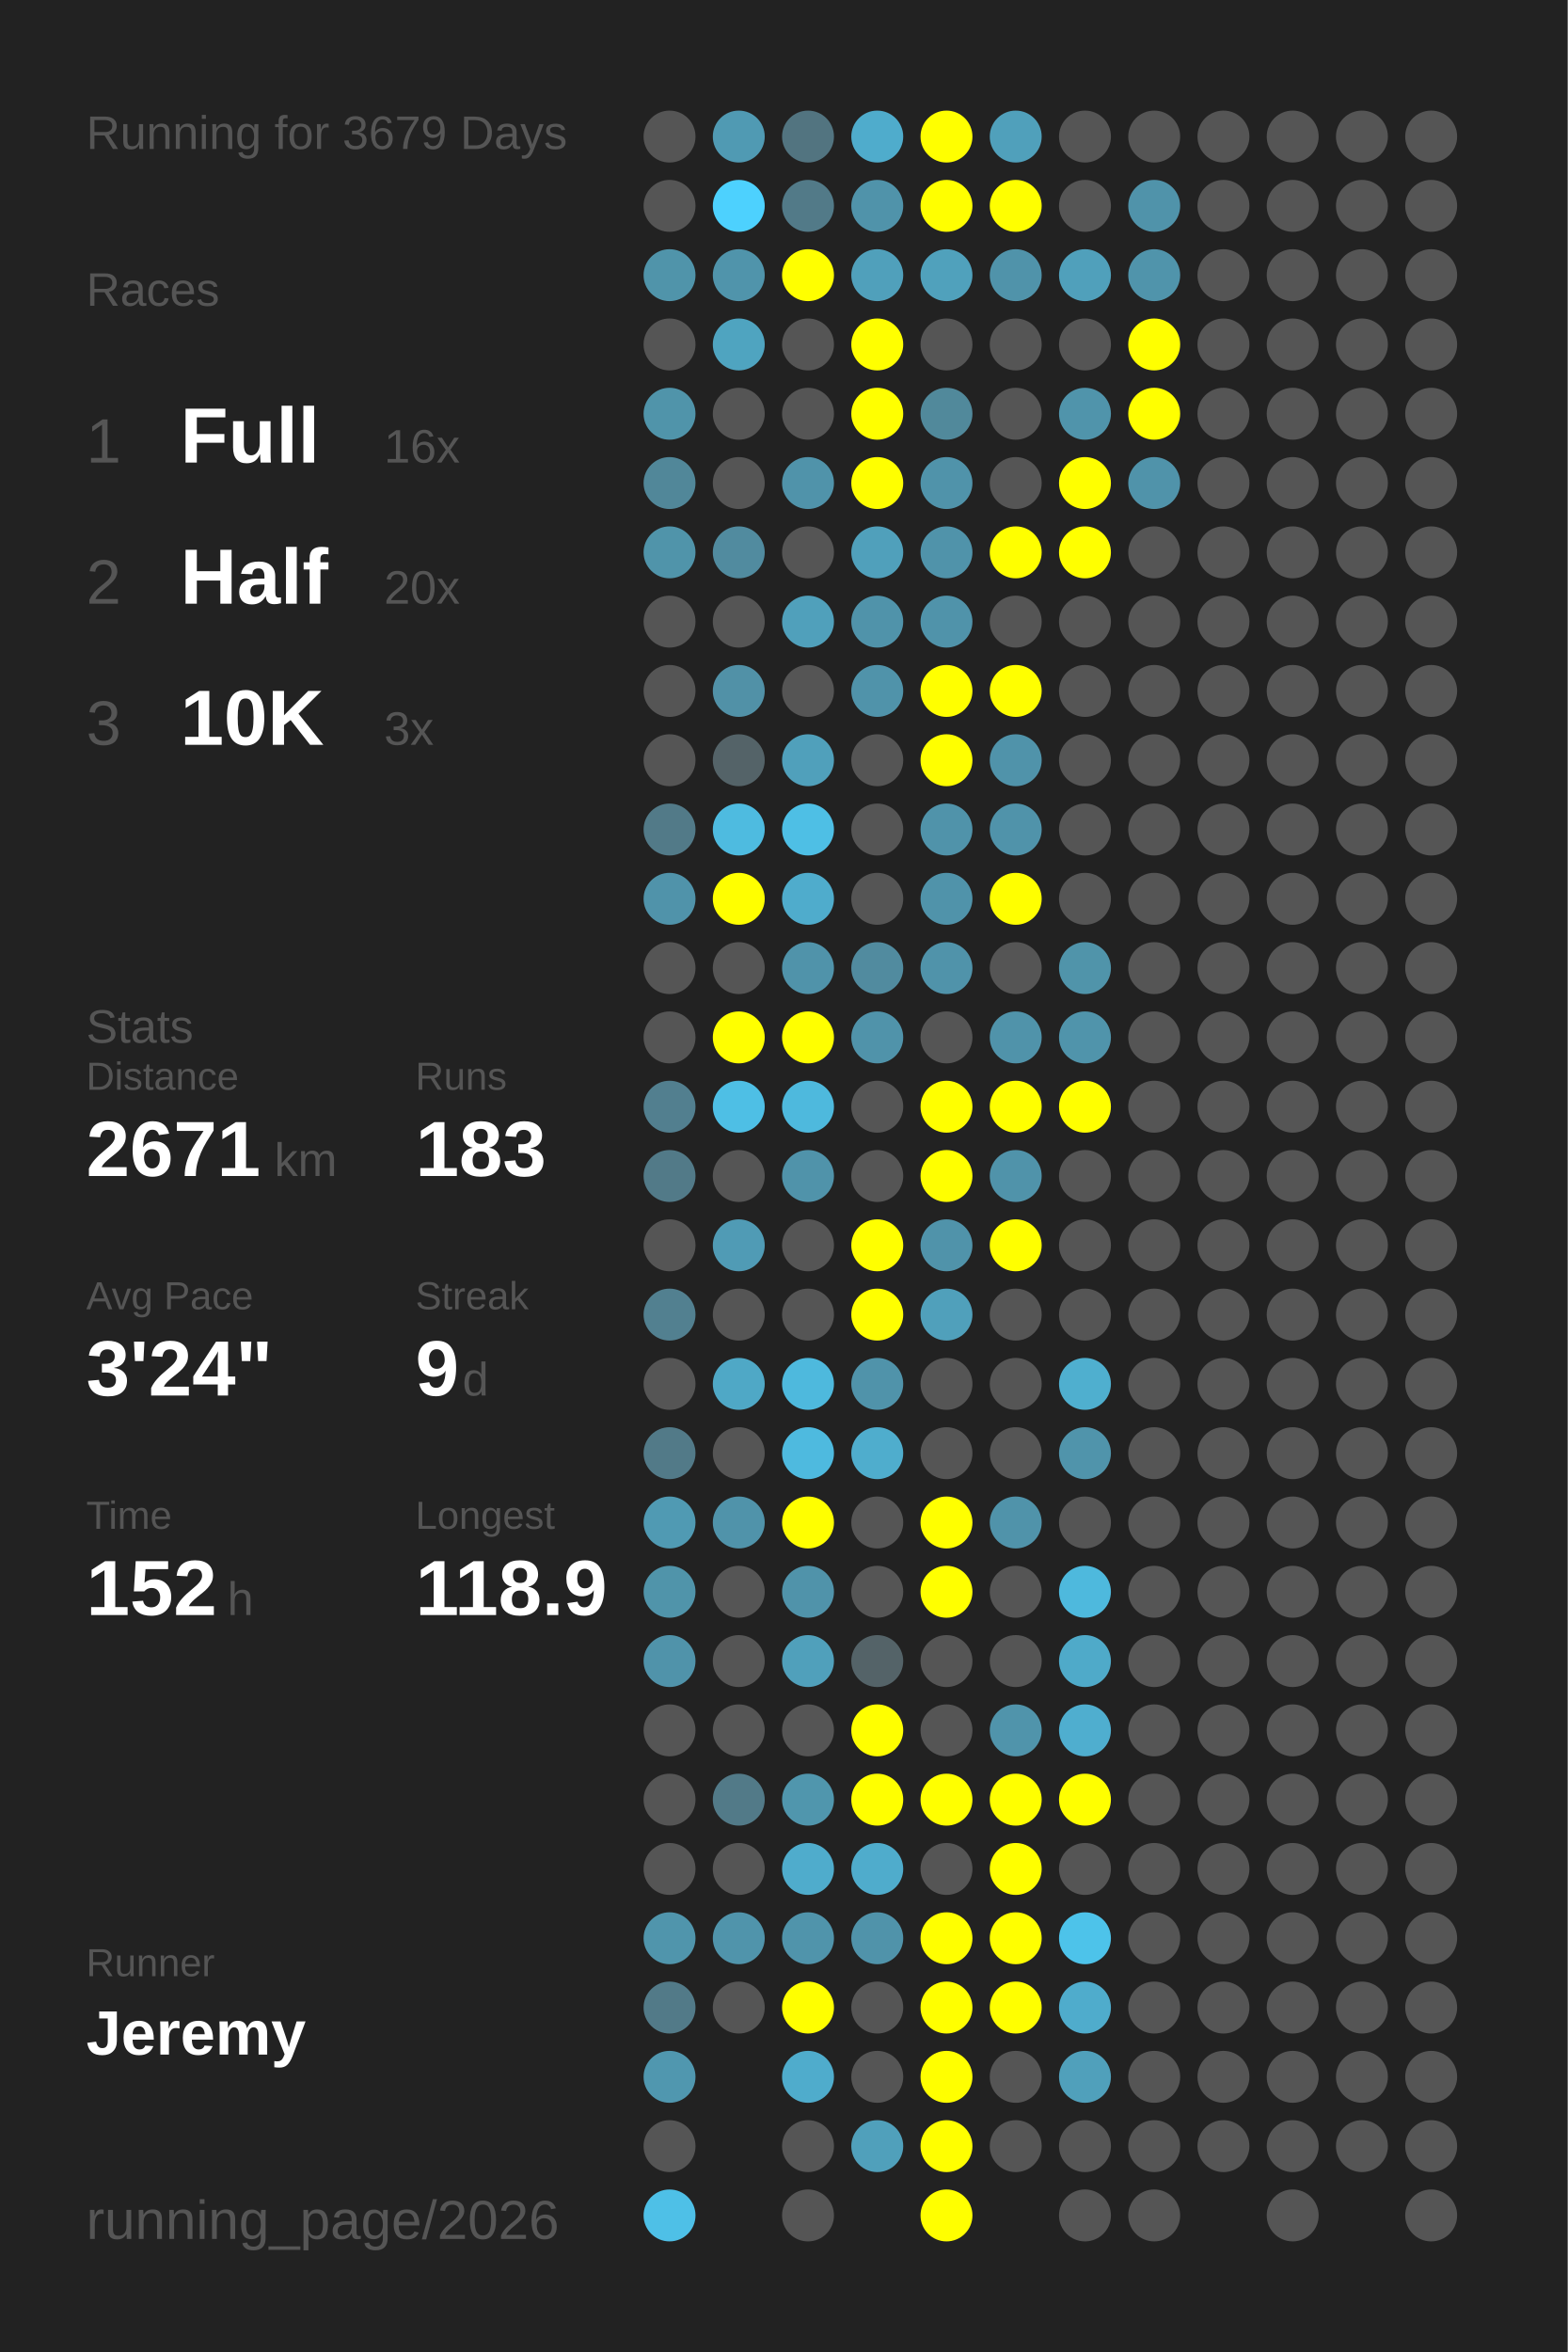
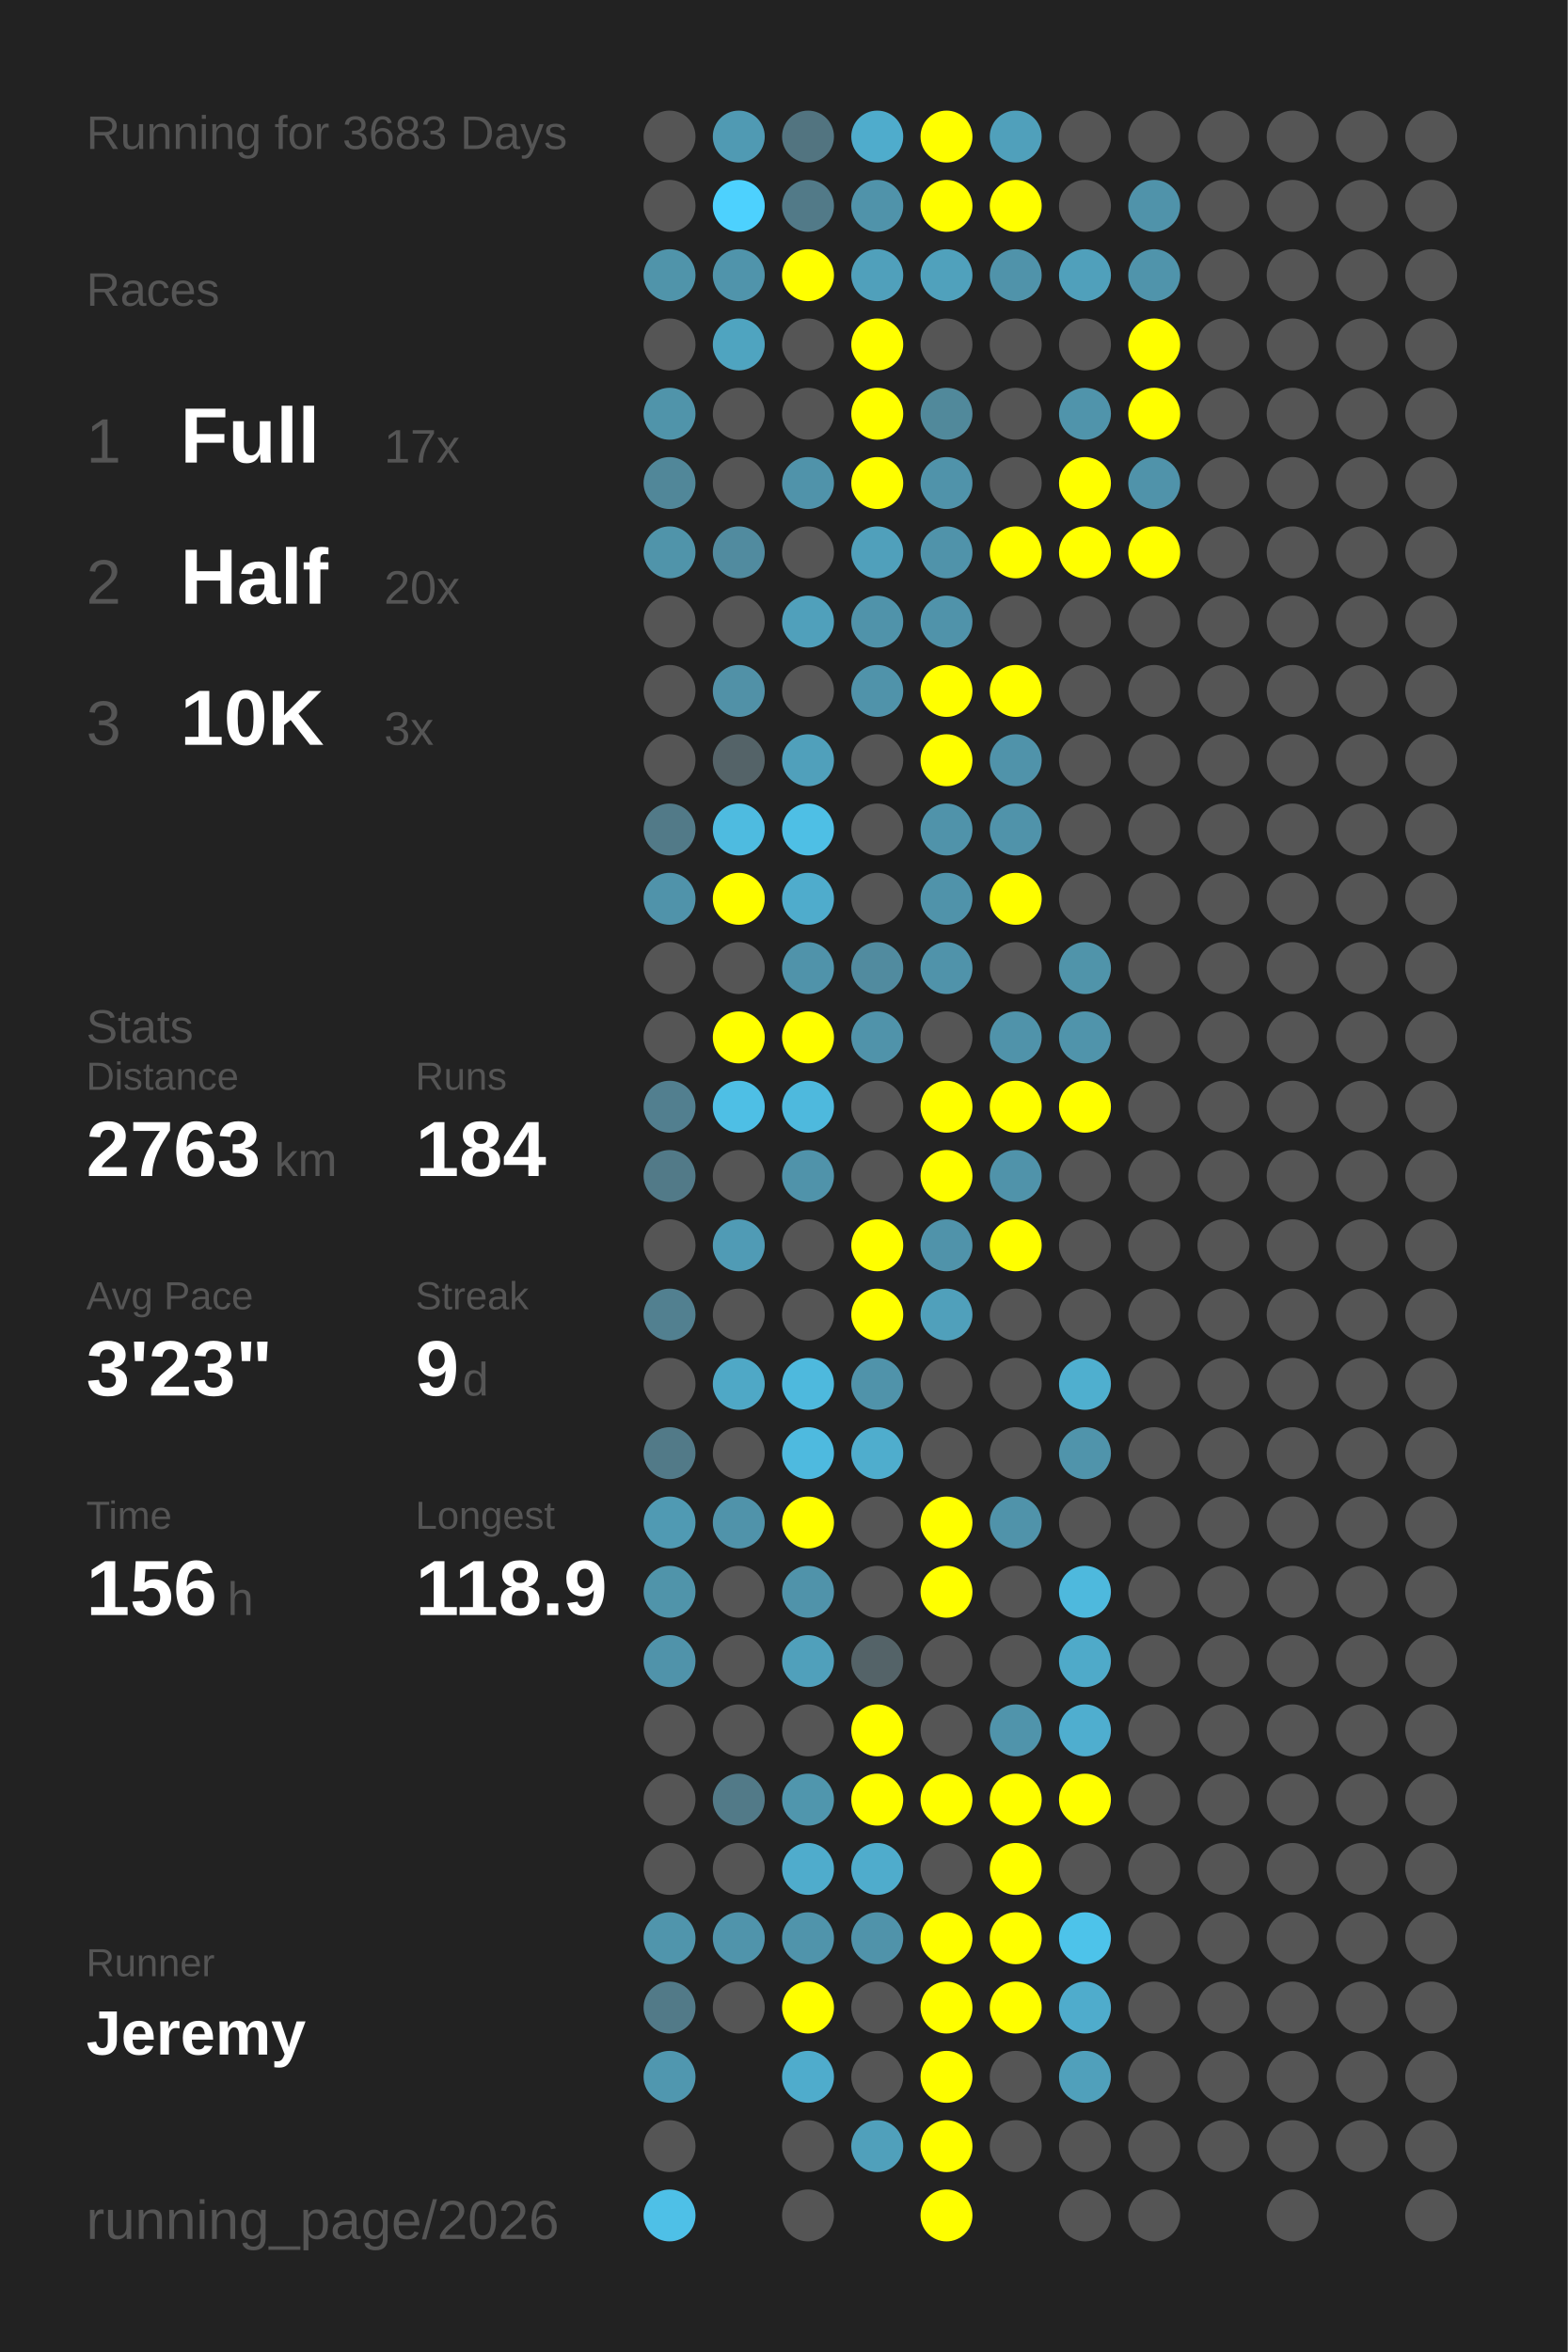
<svg xmlns="http://www.w3.org/2000/svg" baseProfile="full" height="300mm" version="1.1" viewBox="0,0,200,300" width="200mm">
  <defs />
  <rect fill="#222222" height="300" width="200" x="0" y="0" />
-   <text fill="#555555" style="font-size:6px; font-family:Arial;" x="11" y="19">Running for 3679 Days</text>
+   <text fill="#555555" style="font-size:6px; font-family:Arial;" x="11" y="19">Running for 3683 Days</text>
  <text fill="#555555" style="font-size:6px; font-family:Arial;" x="11" y="39">Races</text>
  <text fill="#555555" style="font-size:8px; font-family:Arial;" x="11" y="59">1</text>
  <text fill="#FFFFFF" style="font-size:10px; font-family:Arial; font-weight:bold;" x="23" y="59">Full</text>
-   <text fill="#555555" style="font-size:6px; font-family:Arial;" x="49" y="59">16x</text>
+   <text fill="#555555" style="font-size:6px; font-family:Arial;" x="49" y="59">17x</text>
  <text fill="#555555" style="font-size:8px; font-family:Arial;" x="11" y="77">2</text>
  <text fill="#FFFFFF" style="font-size:10px; font-family:Arial; font-weight:bold;" x="23" y="77">Half</text>
  <text fill="#555555" style="font-size:6px; font-family:Arial;" x="49" y="77">20x</text>
  <text fill="#555555" style="font-size:8px; font-family:Arial;" x="11" y="95">3</text>
  <text fill="#FFFFFF" style="font-size:10px; font-family:Arial; font-weight:bold;" x="23" y="95">10K</text>
  <text fill="#555555" style="font-size:6px; font-family:Arial;" x="49" y="95">3x</text>
  <text fill="#555555" style="font-size:6px; font-family:Arial;" x="11" y="133">Stats</text>
  <text fill="#555555" style="font-size:5px; font-family:Arial;" x="11" y="139">Distance</text>
-   <text fill="#FFFFFF" style="font-size:10px; font-family:Arial; font-weight:bold;" x="11" y="150">2671</text>
+   <text fill="#FFFFFF" style="font-size:10px; font-family:Arial; font-weight:bold;" x="11" y="150">2763</text>
  <text fill="#555555" style="font-size:6px; font-family:Arial;" x="35" y="150">km</text>
  <text fill="#555555" style="font-size:5px; font-family:Arial;" x="53" y="139">Runs</text>
-   <text fill="#FFFFFF" style="font-size:10px; font-family:Arial; font-weight:bold;" x="53" y="150">183</text>
+   <text fill="#FFFFFF" style="font-size:10px; font-family:Arial; font-weight:bold;" x="53" y="150">184</text>
  <text fill="#555555" style="font-size:5px; font-family:Arial;" x="11" y="167">Avg Pace</text>
-   <text fill="#FFFFFF" style="font-size:10px; font-family:Arial; font-weight:bold;" x="11" y="178">3'24"</text>
+   <text fill="#FFFFFF" style="font-size:10px; font-family:Arial; font-weight:bold;" x="11" y="178">3'23"</text>
  <text fill="#555555" style="font-size:5px; font-family:Arial;" x="53" y="167">Streak</text>
  <text fill="#FFFFFF" style="font-size:10px; font-family:Arial; font-weight:bold;" x="53" y="178">9</text>
  <text fill="#555555" style="font-size:6px; font-family:Arial;" x="59" y="178">d</text>
  <text fill="#555555" style="font-size:5px; font-family:Arial;" x="11" y="195">Time</text>
-   <text fill="#FFFFFF" style="font-size:10px; font-family:Arial; font-weight:bold;" x="11" y="206">152</text>
+   <text fill="#FFFFFF" style="font-size:10px; font-family:Arial; font-weight:bold;" x="11" y="206">156</text>
  <text fill="#555555" style="font-size:6px; font-family:Arial;" x="29" y="206">h</text>
  <text fill="#555555" style="font-size:5px; font-family:Arial;" x="53" y="195">Longest</text>
  <text fill="#FFFFFF" style="font-size:10px; font-family:Arial; font-weight:bold;" x="53" y="206">118.9</text>
  <text fill="#555555" style="font-size:5px; font-family:Arial;" x="11" y="252.065">Runner</text>
  <text fill="#FFFFFF" style="font-size:8px; font-family:Arial; font-weight:bold;" x="11" y="262.065">Jeremy</text>
  <text fill="#555555" style="font-size:7px; font-family:Arial;" x="11" y="285.581">running_page/2026</text>
  <circle cx="85.417" cy="17.419" fill="#555555" r="3.312" />
  <circle cx="85.417" cy="26.258" fill="#555555" r="3.312" />
  <circle cx="85.417" cy="35.097" fill="#5094aa" r="3.312" />
  <circle cx="85.417" cy="43.935" fill="#555555" r="3.312" />
  <circle cx="85.417" cy="52.774" fill="#5094aa" r="3.312" />
  <circle cx="85.417" cy="61.613" fill="#518799" r="3.312" />
  <circle cx="85.417" cy="70.452" fill="#5094aa" r="3.312" />
  <circle cx="85.417" cy="79.29" fill="#555555" r="3.312" />
  <circle cx="85.417" cy="88.129" fill="#555555" r="3.312" />
  <circle cx="85.417" cy="96.968" fill="#555555" r="3.312" />
  <circle cx="85.417" cy="105.806" fill="#527a88" r="3.312" />
  <circle cx="85.417" cy="114.645" fill="#5093aa" r="3.312" />
  <circle cx="85.417" cy="123.484" fill="#555555" r="3.312" />
  <circle cx="85.417" cy="132.323" fill="#555555" r="3.312" />
  <circle cx="85.417" cy="141.161" fill="#527f8f" r="3.312" />
  <circle cx="85.417" cy="150" fill="#527a88" r="3.312" />
  <circle cx="85.417" cy="158.839" fill="#555555" r="3.312" />
  <circle cx="85.417" cy="167.677" fill="#528090" r="3.312" />
  <circle cx="85.417" cy="176.516" fill="#555555" r="3.312" />
  <circle cx="85.417" cy="185.355" fill="#527a88" r="3.312" />
  <circle cx="85.417" cy="194.194" fill="#509ab3" r="3.312" />
  <circle cx="85.417" cy="203.032" fill="#5094aa" r="3.312" />
  <circle cx="85.417" cy="211.871" fill="#5093aa" r="3.312" />
  <circle cx="85.417" cy="220.71" fill="#555555" r="3.312" />
  <circle cx="85.417" cy="229.548" fill="#555555" r="3.312" />
  <circle cx="85.417" cy="238.387" fill="#555555" r="3.312" />
  <circle cx="85.417" cy="247.226" fill="#5095ac" r="3.312" />
  <circle cx="85.417" cy="256.065" fill="#527a88" r="3.312" />
  <circle cx="85.417" cy="264.903" fill="#5097af" r="3.312" />
  <circle cx="85.417" cy="273.742" fill="#555555" r="3.312" />
  <circle cx="85.417" cy="282.581" fill="#4ec0e7" r="3.312" />
  <circle cx="94.25" cy="17.419" fill="#509ab3" r="3.312" />
  <circle cx="94.25" cy="26.258" fill="#4dd1fe" r="3.312" />
  <circle cx="94.25" cy="35.097" fill="#5094ab" r="3.312" />
  <circle cx="94.25" cy="43.935" fill="#4fa4c0" r="3.312" />
  <circle cx="94.25" cy="52.774" fill="#555555" r="3.312" />
  <circle cx="94.25" cy="61.613" fill="#555555" r="3.312" />
  <circle cx="94.25" cy="70.452" fill="#518b9f" r="3.312" />
  <circle cx="94.25" cy="79.29" fill="#555555" r="3.312" />
  <circle cx="94.25" cy="88.129" fill="#5191a7" r="3.312" />
  <circle cx="94.25" cy="96.968" fill="#546368" r="3.312" />
  <circle cx="94.25" cy="105.806" fill="#4ebbe0" r="3.312" />
  <circle cx="94.25" cy="114.645" fill="#FFFF00" r="3.312" />
  <circle cx="94.25" cy="123.484" fill="#555555" r="3.312" />
  <circle cx="94.25" cy="132.323" fill="#FFFF00" r="3.312" />
  <circle cx="94.25" cy="141.161" fill="#4ebfe5" r="3.312" />
  <circle cx="94.25" cy="150" fill="#555555" r="3.312" />
  <circle cx="94.25" cy="158.839" fill="#509bb5" r="3.312" />
  <circle cx="94.25" cy="167.677" fill="#555555" r="3.312" />
  <circle cx="94.25" cy="176.516" fill="#4fa8c6" r="3.312" />
  <circle cx="94.25" cy="185.355" fill="#555555" r="3.312" />
  <circle cx="94.25" cy="194.194" fill="#5093aa" r="3.312" />
  <circle cx="94.25" cy="203.032" fill="#555555" r="3.312" />
  <circle cx="94.25" cy="211.871" fill="#555555" r="3.312" />
  <circle cx="94.25" cy="220.71" fill="#555555" r="3.312" />
  <circle cx="94.25" cy="229.548" fill="#527a88" r="3.312" />
  <circle cx="94.25" cy="238.387" fill="#555555" r="3.312" />
  <circle cx="94.25" cy="247.226" fill="#5094ab" r="3.312" />
  <circle cx="94.25" cy="256.065" fill="#555555" r="3.312" />
  <circle cx="103.083" cy="17.419" fill="#527480" r="3.312" />
  <circle cx="103.083" cy="26.258" fill="#527a88" r="3.312" />
  <circle cx="103.083" cy="35.097" fill="#FFFF00" r="3.312" />
  <circle cx="103.083" cy="43.935" fill="#555555" r="3.312" />
  <circle cx="103.083" cy="52.774" fill="#555555" r="3.312" />
  <circle cx="103.083" cy="61.613" fill="#5093aa" r="3.312" />
  <circle cx="103.083" cy="70.452" fill="#555555" r="3.312" />
  <circle cx="103.083" cy="79.29" fill="#50a0bb" r="3.312" />
  <circle cx="103.083" cy="88.129" fill="#555555" r="3.312" />
  <circle cx="103.083" cy="96.968" fill="#50a0bb" r="3.312" />
  <circle cx="103.083" cy="105.806" fill="#4ebfe5" r="3.312" />
  <circle cx="103.083" cy="114.645" fill="#4faccc" r="3.312" />
  <circle cx="103.083" cy="123.484" fill="#5093aa" r="3.312" />
  <circle cx="103.083" cy="132.323" fill="#FFFF00" r="3.312" />
  <circle cx="103.083" cy="141.161" fill="#4eb9dd" r="3.312" />
  <circle cx="103.083" cy="150" fill="#5093aa" r="3.312" />
  <circle cx="103.083" cy="158.839" fill="#555555" r="3.312" />
  <circle cx="103.083" cy="167.677" fill="#555555" r="3.312" />
  <circle cx="103.083" cy="176.516" fill="#4eb9dd" r="3.312" />
  <circle cx="103.083" cy="185.355" fill="#4ebadf" r="3.312" />
  <circle cx="103.083" cy="194.194" fill="#FFFF00" r="3.312" />
  <circle cx="103.083" cy="203.032" fill="#5093aa" r="3.312" />
  <circle cx="103.083" cy="211.871" fill="#50a0bb" r="3.312" />
  <circle cx="103.083" cy="220.71" fill="#555555" r="3.312" />
  <circle cx="103.083" cy="229.548" fill="#5096ad" r="3.312" />
  <circle cx="103.083" cy="238.387" fill="#4faccc" r="3.312" />
  <circle cx="103.083" cy="247.226" fill="#5094ab" r="3.312" />
  <circle cx="103.083" cy="256.065" fill="#FFFF00" r="3.312" />
  <circle cx="103.083" cy="264.903" fill="#4faccc" r="3.312" />
  <circle cx="103.083" cy="273.742" fill="#555555" r="3.312" />
  <circle cx="103.083" cy="282.581" fill="#555555" r="3.312" />
  <circle cx="111.917" cy="17.419" fill="#4faccc" r="3.312" />
  <circle cx="111.917" cy="26.258" fill="#5093aa" r="3.312" />
  <circle cx="111.917" cy="35.097" fill="#50a0bb" r="3.312" />
  <circle cx="111.917" cy="43.935" fill="#FFFF00" r="3.312" />
  <circle cx="111.917" cy="52.774" fill="#FFFF00" r="3.312" />
  <circle cx="111.917" cy="61.613" fill="#FFFF00" r="3.312" />
  <circle cx="111.917" cy="70.452" fill="#50a0bb" r="3.312" />
  <circle cx="111.917" cy="79.29" fill="#5093aa" r="3.312" />
  <circle cx="111.917" cy="88.129" fill="#5093aa" r="3.312" />
  <circle cx="111.917" cy="96.968" fill="#555555" r="3.312" />
  <circle cx="111.917" cy="105.806" fill="#555555" r="3.312" />
  <circle cx="111.917" cy="114.645" fill="#555555" r="3.312" />
  <circle cx="111.917" cy="123.484" fill="#518b9f" r="3.312" />
  <circle cx="111.917" cy="132.323" fill="#5093aa" r="3.312" />
  <circle cx="111.917" cy="141.161" fill="#555555" r="3.312" />
  <circle cx="111.917" cy="150" fill="#555555" r="3.312" />
  <circle cx="111.917" cy="158.839" fill="#FFFF00" r="3.312" />
  <circle cx="111.917" cy="167.677" fill="#FFFF00" r="3.312" />
  <circle cx="111.917" cy="176.516" fill="#5093aa" r="3.312" />
  <circle cx="111.917" cy="185.355" fill="#4fadcd" r="3.312" />
  <circle cx="111.917" cy="194.194" fill="#555555" r="3.312" />
  <circle cx="111.917" cy="203.032" fill="#555555" r="3.312" />
  <circle cx="111.917" cy="211.871" fill="#546368" r="3.312" />
  <circle cx="111.917" cy="220.71" fill="#FFFF00" r="3.312" />
  <circle cx="111.917" cy="229.548" fill="#FFFF00" r="3.312" />
  <circle cx="111.917" cy="238.387" fill="#4faccc" r="3.312" />
  <circle cx="111.917" cy="247.226" fill="#5093aa" r="3.312" />
  <circle cx="111.917" cy="256.065" fill="#555555" r="3.312" />
  <circle cx="111.917" cy="264.903" fill="#555555" r="3.312" />
  <circle cx="111.917" cy="273.742" fill="#50a0bb" r="3.312" />
  <circle cx="120.75" cy="17.419" fill="#FFFF00" r="3.312" />
  <circle cx="120.75" cy="26.258" fill="#FFFF00" r="3.312" />
  <circle cx="120.75" cy="35.097" fill="#50a1bc" r="3.312" />
  <circle cx="120.75" cy="43.935" fill="#555555" r="3.312" />
  <circle cx="120.75" cy="52.774" fill="#51899b" r="3.312" />
  <circle cx="120.75" cy="61.613" fill="#5093aa" r="3.312" />
  <circle cx="120.75" cy="70.452" fill="#5093aa" r="3.312" />
  <circle cx="120.75" cy="79.29" fill="#5093aa" r="3.312" />
  <circle cx="120.75" cy="88.129" fill="#FFFF00" r="3.312" />
  <circle cx="120.75" cy="96.968" fill="#FFFF00" r="3.312" />
  <circle cx="120.75" cy="105.806" fill="#5093aa" r="3.312" />
  <circle cx="120.75" cy="114.645" fill="#5093aa" r="3.312" />
  <circle cx="120.75" cy="123.484" fill="#5093aa" r="3.312" />
  <circle cx="120.75" cy="132.323" fill="#555555" r="3.312" />
  <circle cx="120.75" cy="141.161" fill="#FFFF00" r="3.312" />
  <circle cx="120.75" cy="150" fill="#FFFF00" r="3.312" />
  <circle cx="120.75" cy="158.839" fill="#5093aa" r="3.312" />
  <circle cx="120.75" cy="167.677" fill="#50a0bb" r="3.312" />
  <circle cx="120.75" cy="176.516" fill="#555555" r="3.312" />
  <circle cx="120.75" cy="185.355" fill="#555555" r="3.312" />
  <circle cx="120.75" cy="194.194" fill="#FFFF00" r="3.312" />
  <circle cx="120.75" cy="203.032" fill="#FFFF00" r="3.312" />
  <circle cx="120.75" cy="211.871" fill="#555555" r="3.312" />
  <circle cx="120.75" cy="220.71" fill="#555555" r="3.312" />
  <circle cx="120.75" cy="229.548" fill="#FFFF00" r="3.312" />
  <circle cx="120.75" cy="238.387" fill="#555555" r="3.312" />
  <circle cx="120.75" cy="247.226" fill="#FFFF00" r="3.312" />
  <circle cx="120.75" cy="256.065" fill="#FFFF00" r="3.312" />
  <circle cx="120.75" cy="264.903" fill="#FFFF00" r="3.312" />
  <circle cx="120.75" cy="273.742" fill="#FFFF00" r="3.312" />
  <circle cx="120.75" cy="282.581" fill="#FFFF00" r="3.312" />
  <circle cx="129.583" cy="17.419" fill="#50a0bb" r="3.312" />
  <circle cx="129.583" cy="26.258" fill="#FFFF00" r="3.312" />
  <circle cx="129.583" cy="35.097" fill="#5093aa" r="3.312" />
  <circle cx="129.583" cy="43.935" fill="#555555" r="3.312" />
  <circle cx="129.583" cy="52.774" fill="#555555" r="3.312" />
  <circle cx="129.583" cy="61.613" fill="#555555" r="3.312" />
  <circle cx="129.583" cy="70.452" fill="#FFFF00" r="3.312" />
  <circle cx="129.583" cy="79.29" fill="#555555" r="3.312" />
  <circle cx="129.583" cy="88.129" fill="#FFFF00" r="3.312" />
  <circle cx="129.583" cy="96.968" fill="#5093aa" r="3.312" />
  <circle cx="129.583" cy="105.806" fill="#5093aa" r="3.312" />
  <circle cx="129.583" cy="114.645" fill="#FFFF00" r="3.312" />
  <circle cx="129.583" cy="123.484" fill="#555555" r="3.312" />
  <circle cx="129.583" cy="132.323" fill="#5093aa" r="3.312" />
  <circle cx="129.583" cy="141.161" fill="#FFFF00" r="3.312" />
  <circle cx="129.583" cy="150" fill="#5093aa" r="3.312" />
  <circle cx="129.583" cy="158.839" fill="#FFFF00" r="3.312" />
  <circle cx="129.583" cy="167.677" fill="#555555" r="3.312" />
  <circle cx="129.583" cy="176.516" fill="#555555" r="3.312" />
  <circle cx="129.583" cy="185.355" fill="#555555" r="3.312" />
  <circle cx="129.583" cy="194.194" fill="#5093aa" r="3.312" />
  <circle cx="129.583" cy="203.032" fill="#555555" r="3.312" />
  <circle cx="129.583" cy="211.871" fill="#555555" r="3.312" />
  <circle cx="129.583" cy="220.71" fill="#5094ab" r="3.312" />
  <circle cx="129.583" cy="229.548" fill="#FFFF00" r="3.312" />
  <circle cx="129.583" cy="238.387" fill="#FFFF00" r="3.312" />
  <circle cx="129.583" cy="247.226" fill="#FFFF00" r="3.312" />
  <circle cx="129.583" cy="256.065" fill="#FFFF00" r="3.312" />
  <circle cx="129.583" cy="264.903" fill="#555555" r="3.312" />
  <circle cx="129.583" cy="273.742" fill="#555555" r="3.312" />
  <circle cx="138.417" cy="17.419" fill="#555555" r="3.312" />
  <circle cx="138.417" cy="26.258" fill="#555555" r="3.312" />
  <circle cx="138.417" cy="35.097" fill="#50a0bb" r="3.312" />
  <circle cx="138.417" cy="43.935" fill="#555555" r="3.312" />
  <circle cx="138.417" cy="52.774" fill="#5094ab" r="3.312" />
  <circle cx="138.417" cy="61.613" fill="#FFFF00" r="3.312" />
  <circle cx="138.417" cy="70.452" fill="#FFFF00" r="3.312" />
  <circle cx="138.417" cy="79.29" fill="#555555" r="3.312" />
  <circle cx="138.417" cy="88.129" fill="#555555" r="3.312" />
  <circle cx="138.417" cy="96.968" fill="#555555" r="3.312" />
  <circle cx="138.417" cy="105.806" fill="#555555" r="3.312" />
  <circle cx="138.417" cy="114.645" fill="#555555" r="3.312" />
  <circle cx="138.417" cy="123.484" fill="#5094aa" r="3.312" />
  <circle cx="138.417" cy="132.323" fill="#5094ab" r="3.312" />
  <circle cx="138.417" cy="141.161" fill="#FFFF00" r="3.312" />
  <circle cx="138.417" cy="150" fill="#555555" r="3.312" />
  <circle cx="138.417" cy="158.839" fill="#555555" r="3.312" />
  <circle cx="138.417" cy="167.677" fill="#555555" r="3.312" />
  <circle cx="138.417" cy="176.516" fill="#4fafcf" r="3.312" />
  <circle cx="138.417" cy="185.355" fill="#5094ab" r="3.312" />
  <circle cx="138.417" cy="194.194" fill="#555555" r="3.312" />
  <circle cx="138.417" cy="203.032" fill="#4eb9dd" r="3.312" />
  <circle cx="138.417" cy="211.871" fill="#4faac9" r="3.312" />
  <circle cx="138.417" cy="220.71" fill="#4faecf" r="3.312" />
  <circle cx="138.417" cy="229.548" fill="#FFFF00" r="3.312" />
  <circle cx="138.417" cy="238.387" fill="#555555" r="3.312" />
  <circle cx="138.417" cy="247.226" fill="#4dc3ea" r="3.312" />
  <circle cx="138.417" cy="256.065" fill="#4faccc" r="3.312" />
  <circle cx="138.417" cy="264.903" fill="#50a0bb" r="3.312" />
  <circle cx="138.417" cy="273.742" fill="#555555" r="3.312" />
  <circle cx="138.417" cy="282.581" fill="#555555" r="3.312" />
  <circle cx="147.25" cy="17.419" fill="#555555" r="3.312" />
  <circle cx="147.25" cy="26.258" fill="#5093aa" r="3.312" />
  <circle cx="147.25" cy="35.097" fill="#5094ab" r="3.312" />
  <circle cx="147.25" cy="43.935" fill="#FFFF00" r="3.312" />
  <circle cx="147.25" cy="52.774" fill="#FFFF00" r="3.312" />
  <circle cx="147.25" cy="61.613" fill="#5093aa" r="3.312" />
-   <circle cx="147.25" cy="70.452" fill="#555555" r="3.312" />
+   <circle cx="147.25" cy="70.452" fill="#FFFF00" r="3.312" />
  <circle cx="147.25" cy="79.29" fill="#555555" r="3.312" />
  <circle cx="147.25" cy="88.129" fill="#555555" r="3.312" />
  <circle cx="147.25" cy="96.968" fill="#555555" r="3.312" />
  <circle cx="147.25" cy="105.806" fill="#555555" r="3.312" />
  <circle cx="147.25" cy="114.645" fill="#555555" r="3.312" />
  <circle cx="147.25" cy="123.484" fill="#555555" r="3.312" />
  <circle cx="147.25" cy="132.323" fill="#555555" r="3.312" />
  <circle cx="147.25" cy="141.161" fill="#555555" r="3.312" />
  <circle cx="147.25" cy="150" fill="#555555" r="3.312" />
  <circle cx="147.25" cy="158.839" fill="#555555" r="3.312" />
  <circle cx="147.25" cy="167.677" fill="#555555" r="3.312" />
  <circle cx="147.25" cy="176.516" fill="#555555" r="3.312" />
  <circle cx="147.25" cy="185.355" fill="#555555" r="3.312" />
  <circle cx="147.25" cy="194.194" fill="#555555" r="3.312" />
  <circle cx="147.25" cy="203.032" fill="#555555" r="3.312" />
  <circle cx="147.25" cy="211.871" fill="#555555" r="3.312" />
  <circle cx="147.25" cy="220.71" fill="#555555" r="3.312" />
  <circle cx="147.25" cy="229.548" fill="#555555" r="3.312" />
  <circle cx="147.25" cy="238.387" fill="#555555" r="3.312" />
  <circle cx="147.25" cy="247.226" fill="#555555" r="3.312" />
  <circle cx="147.25" cy="256.065" fill="#555555" r="3.312" />
  <circle cx="147.25" cy="264.903" fill="#555555" r="3.312" />
  <circle cx="147.25" cy="273.742" fill="#555555" r="3.312" />
  <circle cx="147.25" cy="282.581" fill="#555555" r="3.312" />
  <circle cx="156.083" cy="17.419" fill="#555555" r="3.312" />
  <circle cx="156.083" cy="26.258" fill="#555555" r="3.312" />
  <circle cx="156.083" cy="35.097" fill="#555555" r="3.312" />
  <circle cx="156.083" cy="43.935" fill="#555555" r="3.312" />
  <circle cx="156.083" cy="52.774" fill="#555555" r="3.312" />
  <circle cx="156.083" cy="61.613" fill="#555555" r="3.312" />
  <circle cx="156.083" cy="70.452" fill="#555555" r="3.312" />
  <circle cx="156.083" cy="79.29" fill="#555555" r="3.312" />
  <circle cx="156.083" cy="88.129" fill="#555555" r="3.312" />
  <circle cx="156.083" cy="96.968" fill="#555555" r="3.312" />
  <circle cx="156.083" cy="105.806" fill="#555555" r="3.312" />
  <circle cx="156.083" cy="114.645" fill="#555555" r="3.312" />
  <circle cx="156.083" cy="123.484" fill="#555555" r="3.312" />
  <circle cx="156.083" cy="132.323" fill="#555555" r="3.312" />
  <circle cx="156.083" cy="141.161" fill="#555555" r="3.312" />
  <circle cx="156.083" cy="150" fill="#555555" r="3.312" />
  <circle cx="156.083" cy="158.839" fill="#555555" r="3.312" />
  <circle cx="156.083" cy="167.677" fill="#555555" r="3.312" />
  <circle cx="156.083" cy="176.516" fill="#555555" r="3.312" />
  <circle cx="156.083" cy="185.355" fill="#555555" r="3.312" />
  <circle cx="156.083" cy="194.194" fill="#555555" r="3.312" />
  <circle cx="156.083" cy="203.032" fill="#555555" r="3.312" />
  <circle cx="156.083" cy="211.871" fill="#555555" r="3.312" />
  <circle cx="156.083" cy="220.71" fill="#555555" r="3.312" />
  <circle cx="156.083" cy="229.548" fill="#555555" r="3.312" />
  <circle cx="156.083" cy="238.387" fill="#555555" r="3.312" />
  <circle cx="156.083" cy="247.226" fill="#555555" r="3.312" />
  <circle cx="156.083" cy="256.065" fill="#555555" r="3.312" />
  <circle cx="156.083" cy="264.903" fill="#555555" r="3.312" />
  <circle cx="156.083" cy="273.742" fill="#555555" r="3.312" />
  <circle cx="164.917" cy="17.419" fill="#555555" r="3.312" />
  <circle cx="164.917" cy="26.258" fill="#555555" r="3.312" />
  <circle cx="164.917" cy="35.097" fill="#555555" r="3.312" />
  <circle cx="164.917" cy="43.935" fill="#555555" r="3.312" />
  <circle cx="164.917" cy="52.774" fill="#555555" r="3.312" />
  <circle cx="164.917" cy="61.613" fill="#555555" r="3.312" />
  <circle cx="164.917" cy="70.452" fill="#555555" r="3.312" />
  <circle cx="164.917" cy="79.29" fill="#555555" r="3.312" />
  <circle cx="164.917" cy="88.129" fill="#555555" r="3.312" />
  <circle cx="164.917" cy="96.968" fill="#555555" r="3.312" />
  <circle cx="164.917" cy="105.806" fill="#555555" r="3.312" />
  <circle cx="164.917" cy="114.645" fill="#555555" r="3.312" />
  <circle cx="164.917" cy="123.484" fill="#555555" r="3.312" />
  <circle cx="164.917" cy="132.323" fill="#555555" r="3.312" />
  <circle cx="164.917" cy="141.161" fill="#555555" r="3.312" />
  <circle cx="164.917" cy="150" fill="#555555" r="3.312" />
  <circle cx="164.917" cy="158.839" fill="#555555" r="3.312" />
  <circle cx="164.917" cy="167.677" fill="#555555" r="3.312" />
  <circle cx="164.917" cy="176.516" fill="#555555" r="3.312" />
  <circle cx="164.917" cy="185.355" fill="#555555" r="3.312" />
  <circle cx="164.917" cy="194.194" fill="#555555" r="3.312" />
  <circle cx="164.917" cy="203.032" fill="#555555" r="3.312" />
  <circle cx="164.917" cy="211.871" fill="#555555" r="3.312" />
  <circle cx="164.917" cy="220.71" fill="#555555" r="3.312" />
  <circle cx="164.917" cy="229.548" fill="#555555" r="3.312" />
  <circle cx="164.917" cy="238.387" fill="#555555" r="3.312" />
  <circle cx="164.917" cy="247.226" fill="#555555" r="3.312" />
  <circle cx="164.917" cy="256.065" fill="#555555" r="3.312" />
  <circle cx="164.917" cy="264.903" fill="#555555" r="3.312" />
  <circle cx="164.917" cy="273.742" fill="#555555" r="3.312" />
  <circle cx="164.917" cy="282.581" fill="#555555" r="3.312" />
  <circle cx="173.75" cy="17.419" fill="#555555" r="3.312" />
  <circle cx="173.75" cy="26.258" fill="#555555" r="3.312" />
  <circle cx="173.75" cy="35.097" fill="#555555" r="3.312" />
  <circle cx="173.75" cy="43.935" fill="#555555" r="3.312" />
  <circle cx="173.75" cy="52.774" fill="#555555" r="3.312" />
  <circle cx="173.75" cy="61.613" fill="#555555" r="3.312" />
  <circle cx="173.75" cy="70.452" fill="#555555" r="3.312" />
  <circle cx="173.75" cy="79.29" fill="#555555" r="3.312" />
  <circle cx="173.75" cy="88.129" fill="#555555" r="3.312" />
  <circle cx="173.75" cy="96.968" fill="#555555" r="3.312" />
  <circle cx="173.75" cy="105.806" fill="#555555" r="3.312" />
  <circle cx="173.75" cy="114.645" fill="#555555" r="3.312" />
  <circle cx="173.75" cy="123.484" fill="#555555" r="3.312" />
  <circle cx="173.75" cy="132.323" fill="#555555" r="3.312" />
  <circle cx="173.75" cy="141.161" fill="#555555" r="3.312" />
  <circle cx="173.75" cy="150" fill="#555555" r="3.312" />
  <circle cx="173.75" cy="158.839" fill="#555555" r="3.312" />
  <circle cx="173.75" cy="167.677" fill="#555555" r="3.312" />
  <circle cx="173.75" cy="176.516" fill="#555555" r="3.312" />
  <circle cx="173.75" cy="185.355" fill="#555555" r="3.312" />
  <circle cx="173.75" cy="194.194" fill="#555555" r="3.312" />
  <circle cx="173.75" cy="203.032" fill="#555555" r="3.312" />
  <circle cx="173.75" cy="211.871" fill="#555555" r="3.312" />
  <circle cx="173.75" cy="220.71" fill="#555555" r="3.312" />
  <circle cx="173.75" cy="229.548" fill="#555555" r="3.312" />
  <circle cx="173.75" cy="238.387" fill="#555555" r="3.312" />
  <circle cx="173.75" cy="247.226" fill="#555555" r="3.312" />
  <circle cx="173.75" cy="256.065" fill="#555555" r="3.312" />
  <circle cx="173.75" cy="264.903" fill="#555555" r="3.312" />
  <circle cx="173.75" cy="273.742" fill="#555555" r="3.312" />
  <circle cx="182.583" cy="17.419" fill="#555555" r="3.312" />
  <circle cx="182.583" cy="26.258" fill="#555555" r="3.312" />
  <circle cx="182.583" cy="35.097" fill="#555555" r="3.312" />
  <circle cx="182.583" cy="43.935" fill="#555555" r="3.312" />
  <circle cx="182.583" cy="52.774" fill="#555555" r="3.312" />
  <circle cx="182.583" cy="61.613" fill="#555555" r="3.312" />
  <circle cx="182.583" cy="70.452" fill="#555555" r="3.312" />
  <circle cx="182.583" cy="79.29" fill="#555555" r="3.312" />
  <circle cx="182.583" cy="88.129" fill="#555555" r="3.312" />
  <circle cx="182.583" cy="96.968" fill="#555555" r="3.312" />
  <circle cx="182.583" cy="105.806" fill="#555555" r="3.312" />
  <circle cx="182.583" cy="114.645" fill="#555555" r="3.312" />
  <circle cx="182.583" cy="123.484" fill="#555555" r="3.312" />
  <circle cx="182.583" cy="132.323" fill="#555555" r="3.312" />
  <circle cx="182.583" cy="141.161" fill="#555555" r="3.312" />
  <circle cx="182.583" cy="150" fill="#555555" r="3.312" />
  <circle cx="182.583" cy="158.839" fill="#555555" r="3.312" />
  <circle cx="182.583" cy="167.677" fill="#555555" r="3.312" />
  <circle cx="182.583" cy="176.516" fill="#555555" r="3.312" />
  <circle cx="182.583" cy="185.355" fill="#555555" r="3.312" />
  <circle cx="182.583" cy="194.194" fill="#555555" r="3.312" />
  <circle cx="182.583" cy="203.032" fill="#555555" r="3.312" />
  <circle cx="182.583" cy="211.871" fill="#555555" r="3.312" />
  <circle cx="182.583" cy="220.71" fill="#555555" r="3.312" />
  <circle cx="182.583" cy="229.548" fill="#555555" r="3.312" />
  <circle cx="182.583" cy="238.387" fill="#555555" r="3.312" />
  <circle cx="182.583" cy="247.226" fill="#555555" r="3.312" />
  <circle cx="182.583" cy="256.065" fill="#555555" r="3.312" />
  <circle cx="182.583" cy="264.903" fill="#555555" r="3.312" />
  <circle cx="182.583" cy="273.742" fill="#555555" r="3.312" />
  <circle cx="182.583" cy="282.581" fill="#555555" r="3.312" />
</svg>
